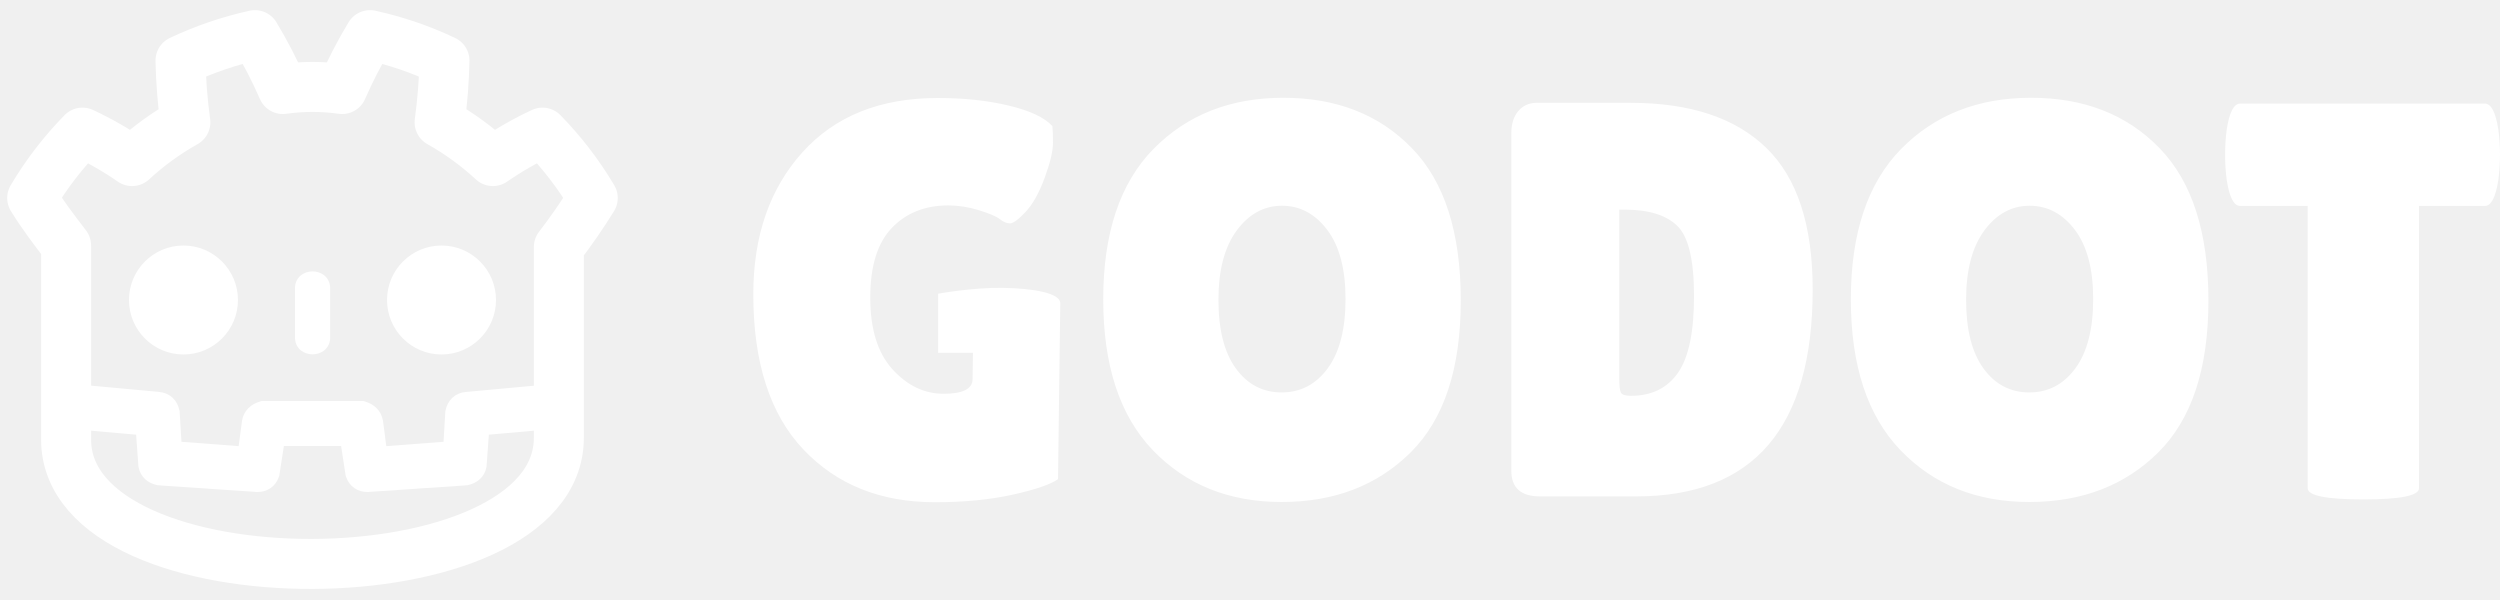
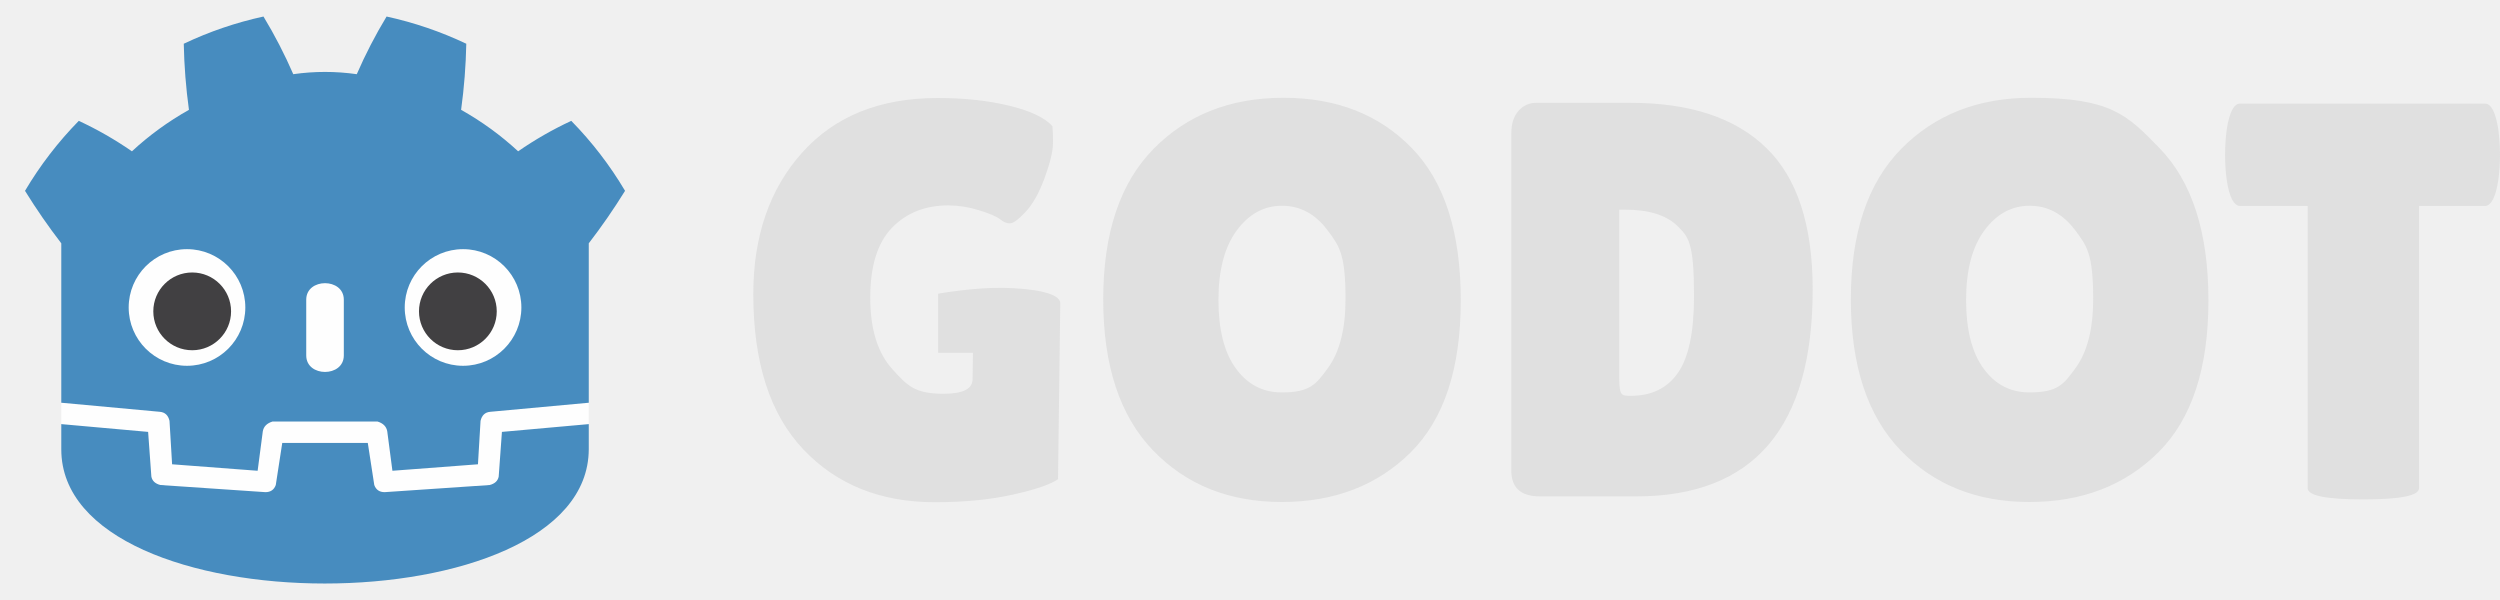
- <svg xmlns="http://www.w3.org/2000/svg" clip-rule="evenodd" fill-rule="evenodd" stroke-linejoin="round" viewBox="0 0 100 24">
-   <path d="m40.122 11.514c-1.211-.019-2.597.234-2.597.234v2.364h1.393l-.015 1.052c0 .391-.387.587-1.159.587s-1.454-.328-2.045-.979c-.594-.654-.889-1.609-.889-2.867 0-1.261.288-2.19.865-2.79.577-.599 1.331-.899 2.261-.899.411.003.821.067 1.214.191.42.128.701.247.844.358.142.116.276.17.405.17.127 0 .332-.149.616-.45.286-.299.542-.754.767-1.359.224-.61.337-1.076.337-1.407 0-.328-.007-.555-.023-.674-.314-.345-.895-.618-1.744-.821-.845-.204-1.794-.304-2.844-.304-2.309 0-4.115.728-5.419 2.181-1.305 1.455-1.957 3.344-1.957 5.668 0 2.729.667 4.798 2.001 6.207 1.335 1.41 3.089 2.113 5.263 2.113 1.169 0 2.207-.101 3.114-.303.908-.202 1.511-.409 1.811-.619l.09-7.038c0-.408-1.079-.594-2.289-.615zm11.157-3.284c-.719 0-1.321.33-1.81.989-.487.66-.731 1.585-.731 2.776 0 1.193.232 2.108.698 2.745.465.638 1.075.957 1.832.957s1.372-.323 1.844-.969c.472-.644.709-1.566.709-2.766s-.244-2.122-.731-2.767c-.487-.643-1.091-.965-1.811-.965m-.011 11.85c-2.106 0-3.823-.689-5.15-2.067-1.326-1.38-1.989-3.393-1.989-6.039 0-2.647.67-4.652 2.011-6.017 1.343-1.364 3.074-2.046 5.196-2.046 2.121 0 3.835.67 5.138 2.014 1.306 1.341 1.957 3.374 1.957 6.094 0 2.721-.666 4.745-2.001 6.073-1.335 1.325-3.055 1.988-5.162 1.988m13.502-11.694v6.727c0 .314.023.512.068.595s.18.124.404.124c.826 0 1.451-.308 1.879-.923.428-.614.64-1.637.64-3.069s-.222-2.366-.663-2.799c-.442-.435-1.144-.655-2.103-.655zm-4.317 10.436v-13.492c0-.376.093-.672.282-.891.186-.217.43-.326.73-.326h3.756c2.383 0 4.194.601 5.429 1.801 1.238 1.199 1.857 3.087 1.857 5.666 0 5.517-2.354 8.276-7.063 8.276h-3.845c-.763 0-1.147-.344-1.147-1.034m20.734-10.592c-.72 0-1.325.33-1.812.989-.486.66-.73 1.585-.73 2.776 0 1.193.233 2.108.697 2.745.464.638 1.076.957 1.833.957s1.372-.323 1.844-.969c.472-.644.709-1.566.709-2.766s-.244-2.122-.731-2.767c-.487-.643-1.09-.965-1.81-.965m-.012 11.85c-2.107 0-3.823-.689-5.15-2.067-1.327-1.38-1.99-3.393-1.99-6.039 0-2.647.671-4.652 2.012-6.017 1.343-1.364 3.074-2.046 5.196-2.046s3.834.67 5.138 2.014c1.305 1.341 1.957 3.374 1.957 6.094 0 2.721-.667 4.745-2.002 6.073-1.334 1.325-3.055 1.988-5.161 1.988m15.587-.552c0 .298-.741.449-2.226.449-1.484 0-2.228-.151-2.228-.449v-11.29h-2.698c-.255 0-.434-.345-.539-1.036-.045-.335-.067-.673-.066-1.011 0-.344.021-.682.065-1.012.105-.688.285-1.036.54-1.036h9.783c.255 0 .434.347.541 1.036.089.671.089 1.352 0 2.023-.107.691-.286 1.036-.541 1.036h-2.631z" fill="#fff" fill-rule="nonzero" />
-   <path d="m2.644 9.821v7.76c0 6.683 19.71 6.611 19.71-.072v-7.628c.485-.629.937-1.283 1.356-1.961-.565-.952-1.235-1.824-2.009-2.615-.695.323-1.356.702-1.986 1.138-.646-.597-1.356-1.114-2.131-1.55.113-.823.178-1.647.194-2.47-.952-.451-1.945-.79-2.978-1.017-.42.695-.791 1.413-1.114 2.155-.791-.112-1.582-.112-2.373 0-.323-.742-.694-1.46-1.114-2.155-1.033.227-2.026.566-2.979 1.017.017.824.081 1.647.194 2.47-.775.436-1.485.953-2.131 1.55-.629-.436-1.291-.815-1.985-1.138-.775.791-1.445 1.662-2.01 2.615.42.678.872 1.271 1.356 1.901z" fill="none" stroke="#fff" stroke-width="2" />
-   <g fill="#fff" fill-rule="nonzero">
-     <path d="m2.644 15.838 3.681.339c.193.016.315.129.363.339l.097 1.622 3.196.243.194-1.478c.032-.177.153-.298.363-.363h3.923c.21.064.331.186.363.363l.194 1.478 3.196-.243.097-1.622c.048-.21.169-.323.363-.339l3.68-.339-.024.799-3.244.29-.121 1.671c-.033.162-.146.267-.339.315l-3.923.267c-.194 0-.323-.089-.388-.267l-.242-1.574h-3.147l-.243 1.574c-.064.178-.193.267-.387.267l-3.922-.267c-.194-.048-.307-.153-.34-.315l-.121-1.671-3.269-.29z" stroke="#fff" stroke-linejoin="miter" />
-     <path d="m11.801 13.556-.001-2.082c.073-.824 1.332-.824 1.405 0v2.082c-.072.823-1.332.823-1.404 0zm-4.463-3.735c1.203 0 2.18.976 2.18 2.179s-.977 2.179-2.18 2.179-2.179-.976-2.179-2.179.976-2.179 2.179-2.179zm10.322 0c1.203 0 2.18.976 2.18 2.179s-.977 2.179-2.18 2.179c-1.202 0-2.179-.976-2.179-2.179s.977-2.179 2.179-2.179z" />
+ <svg xmlns="http://www.w3.org/2000/svg" width="100" height="24" viewBox="0 0 100 24" stroke-linejoin="round">
+   <path fill="#e0e0e0" d="M40.122 11.514c-1.211-.019-2.597.234-2.597.234v2.364h1.393l-.015 1.052q0 .587-1.159.587c-1.159 0-1.454-.328-2.045-.979q-.89-.98-.889-2.867 0-1.89.865-2.79.866-.899 2.261-.899c.411.003.821.067 1.214.191q.63.192.844.358.212.172.405.17.19 0 .616-.45.43-.45.767-1.359c.224-.61.337-1.076.337-1.407a6 6 0 0 0-.023-.674q-.47-.517-1.744-.821-1.268-.305-2.844-.304-3.463 0-5.419 2.181-1.957 2.182-1.957 5.668 0 4.094 2.001 6.207 2.002 2.114 5.263 2.113 1.754 0 3.114-.303 1.361-.303 1.811-.619l.09-7.038c0-.408-1.079-.594-2.289-.615M51.279 8.23q-1.078 0-1.81.989-.73.99-.731 2.776 0 1.79.698 2.745.697.957 1.832.957c1.135 0 1.372-.323 1.844-.969q.709-.966.709-2.766c0-1.8-.244-2.122-.731-2.767q-.73-.965-1.811-.965m-.011 11.85q-3.16 0-5.15-2.067-1.989-2.07-1.989-6.039 0-3.97 2.011-6.017 2.014-2.046 5.196-2.046 3.183-.001 5.138 2.014 1.958 2.013 1.957 6.094t-2.001 6.073q-2.002 1.988-5.162 1.988M64.77 8.386v6.727q0 .47.068.595c.068.125.18.124.404.124q1.238 0 1.879-.923.641-.921.64-3.069c-.001-2.148-.222-2.366-.663-2.799q-.664-.654-2.103-.655zm-4.317 10.436V5.33q0-.563.282-.891a.92.92 0 0 1 .73-.326h3.756q3.575 0 5.429 1.801 1.857 1.798 1.857 5.666 0 8.276-7.063 8.276h-3.845q-1.146 0-1.147-1.034M81.186 8.23q-1.08 0-1.812.989-.73.99-.73 2.776 0 1.79.697 2.745.697.957 1.833.957c1.136 0 1.372-.323 1.844-.969q.709-.966.709-2.766c0-1.8-.244-2.122-.731-2.767q-.73-.965-1.81-.965m-.012 11.85q-3.16 0-5.15-2.067-1.99-2.07-1.99-6.039 0-3.97 2.012-6.017 2.014-2.046 5.196-2.046c3.182 0 3.834.67 5.138 2.014q1.957 2.013 1.957 6.094t-2.002 6.073q-2.001 1.988-5.161 1.988m15.587-.552q0 .448-2.226.449-2.227-.001-2.228-.449V8.238h-2.698q-.382 0-.539-1.036a7 7 0 0 1-.066-1.011q0-.517.065-1.012c.105-.688.285-1.036.54-1.036h9.783q.382.001.541 1.036a7.7 7.7 0 0 1 0 2.023q-.16 1.036-.541 1.036h-2.631z" />
+   <g fill="#fefefe" transform="translate(-.27 -1.335)scale(.02592)">
+     <path d="M105 673v33q407 354 814 0v-33z" />
+     <path fill="#478cbf" d="m105 673 152 14q12 1 15 14l4 67 132 10 8-61q2-11 15-15h162q13 4 15 15l8 61 132-10 4-67q3-13 15-14l152-14V427q30-39 56-81-35-59-83-108-43 20-82 47-40-37-88-64 7-51 8-102-59-28-123-42-26 43-46 89-49-7-98 0-20-46-46-89-64 14-123 42 1 51 8 102-48 27-88 64-39-27-82-47-48 49-83 108 26 42 56 81zm0 33v39c0 276 813 276 814 0v-39l-134 12-5 69q-2 10-14 13l-162 11q-12 0-16-11l-10-65H446l-10 65q-4 11-16 11l-162-11q-12-3-14-13l-5-69z" />
+     <path d="M483 600c0 34 58 34 58 0v-86c0-34-58-34-58 0z" />
+     <circle cx="725" cy="526" r="90" />
+     <circle cx="299" cy="526" r="90" />
+   </g>
+   <g fill="#414042" transform="translate(-.27 -1.335)scale(.02592)">
+     <circle cx="307" cy="532" r="60" />
+     <circle cx="717" cy="532" r="60" />
  </g>
</svg>
